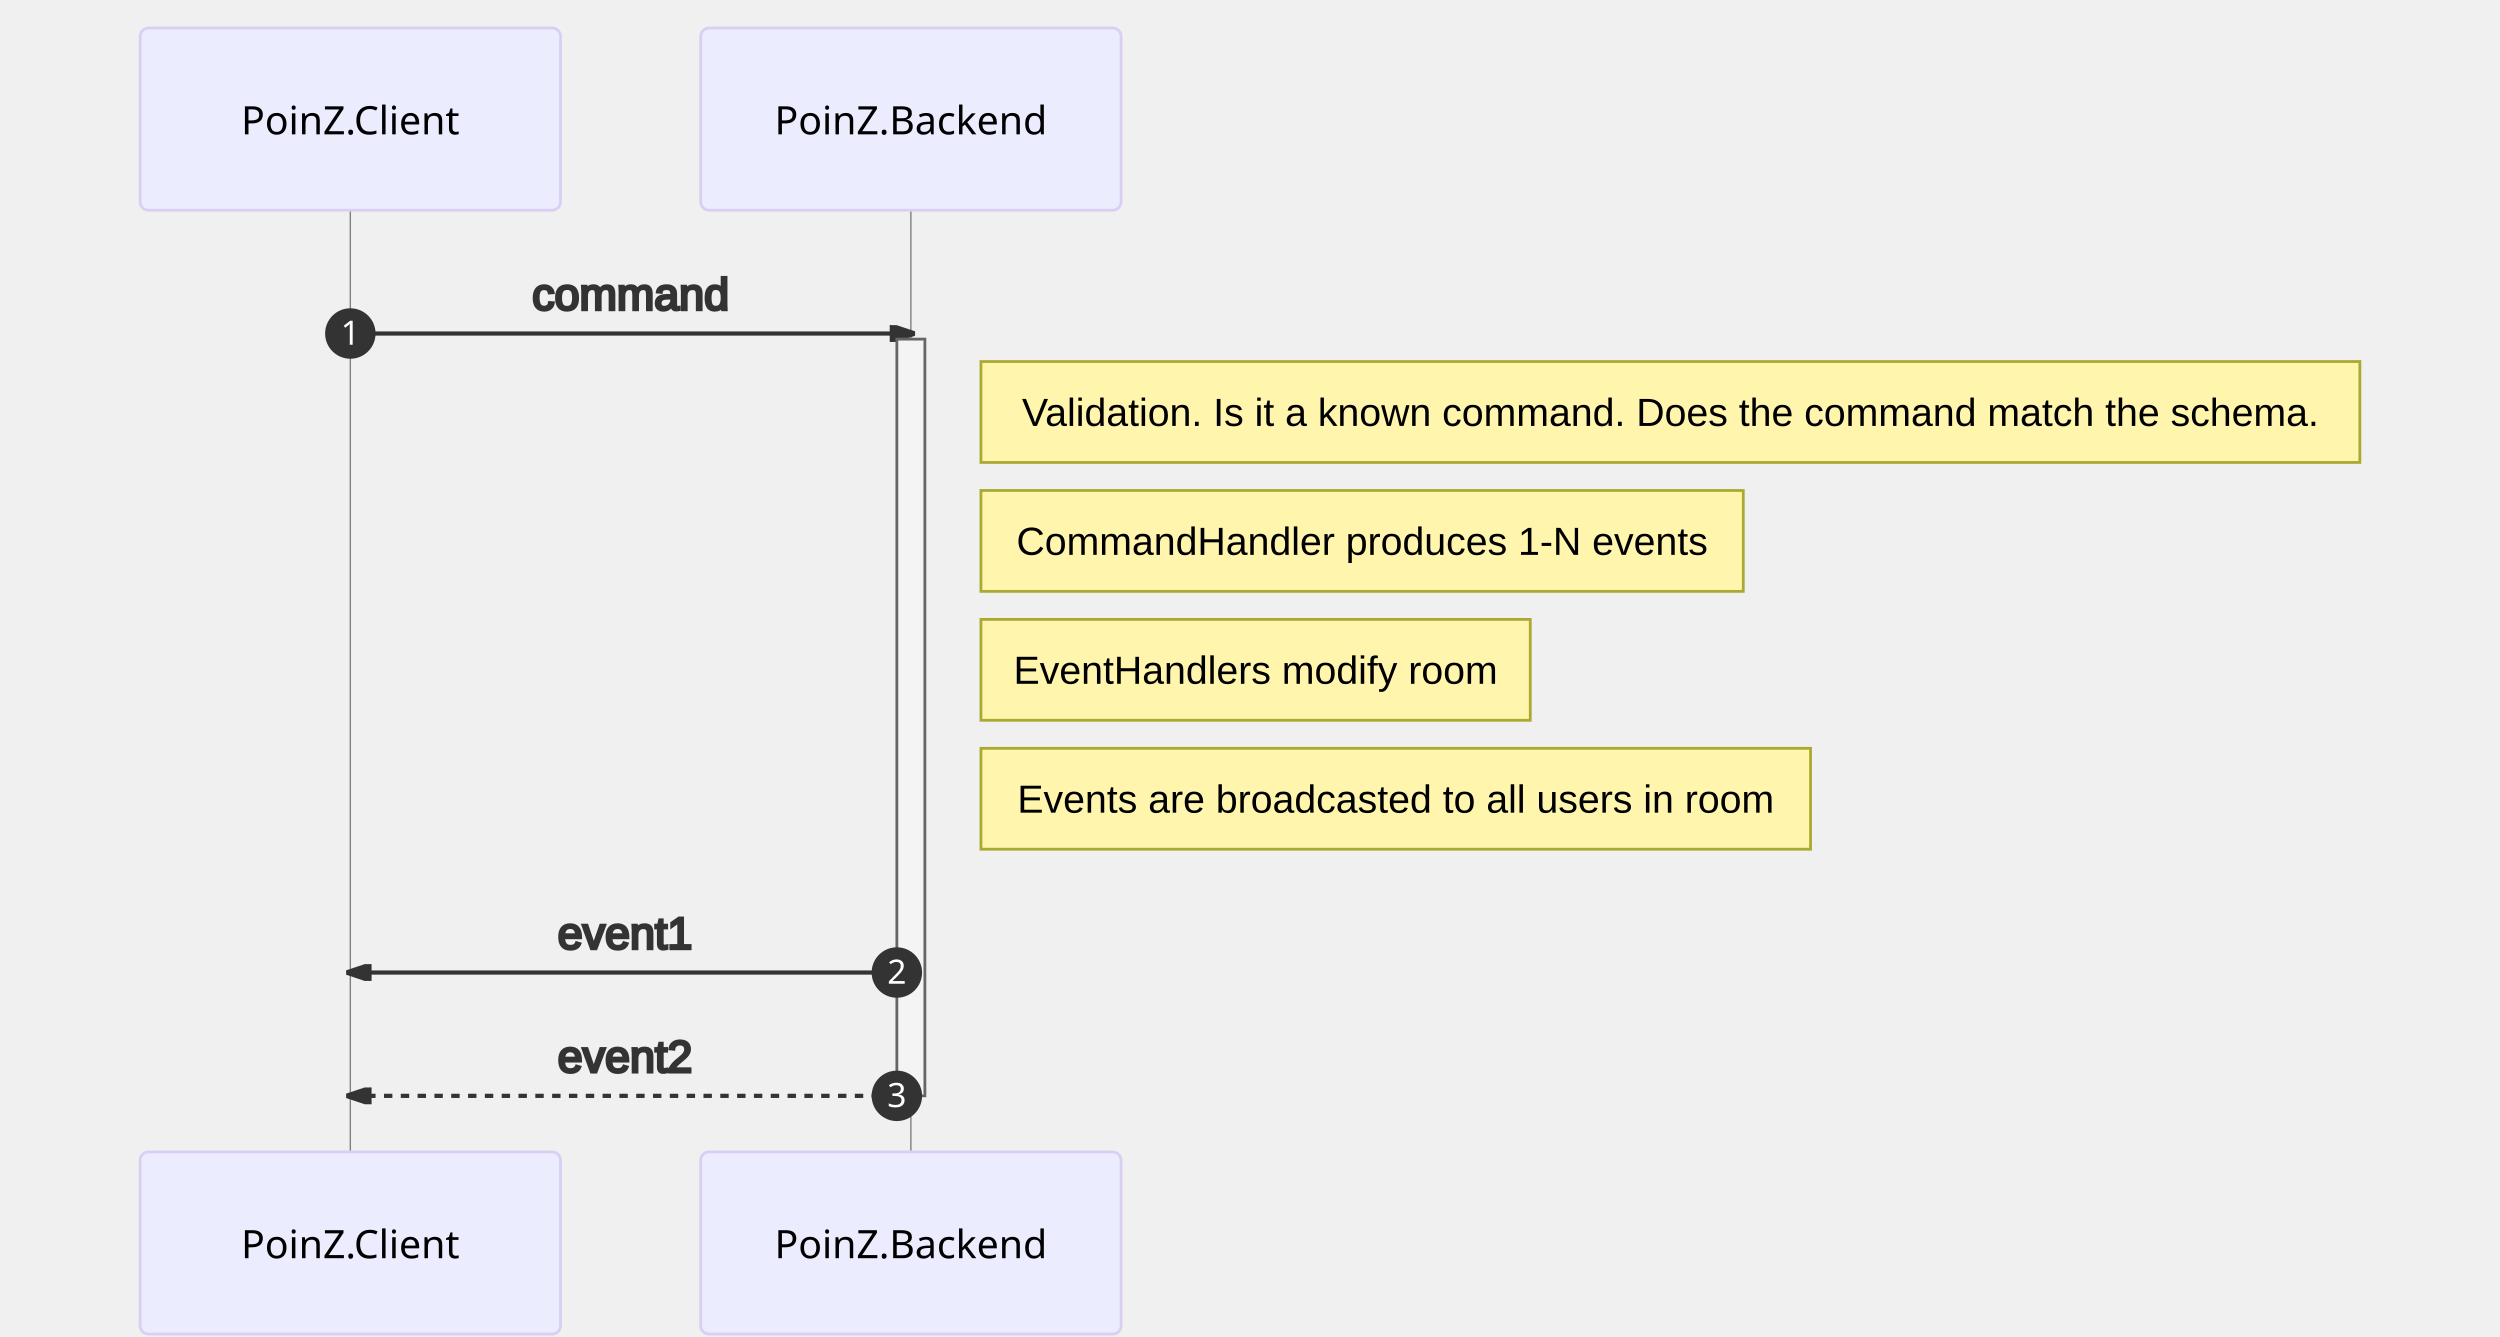
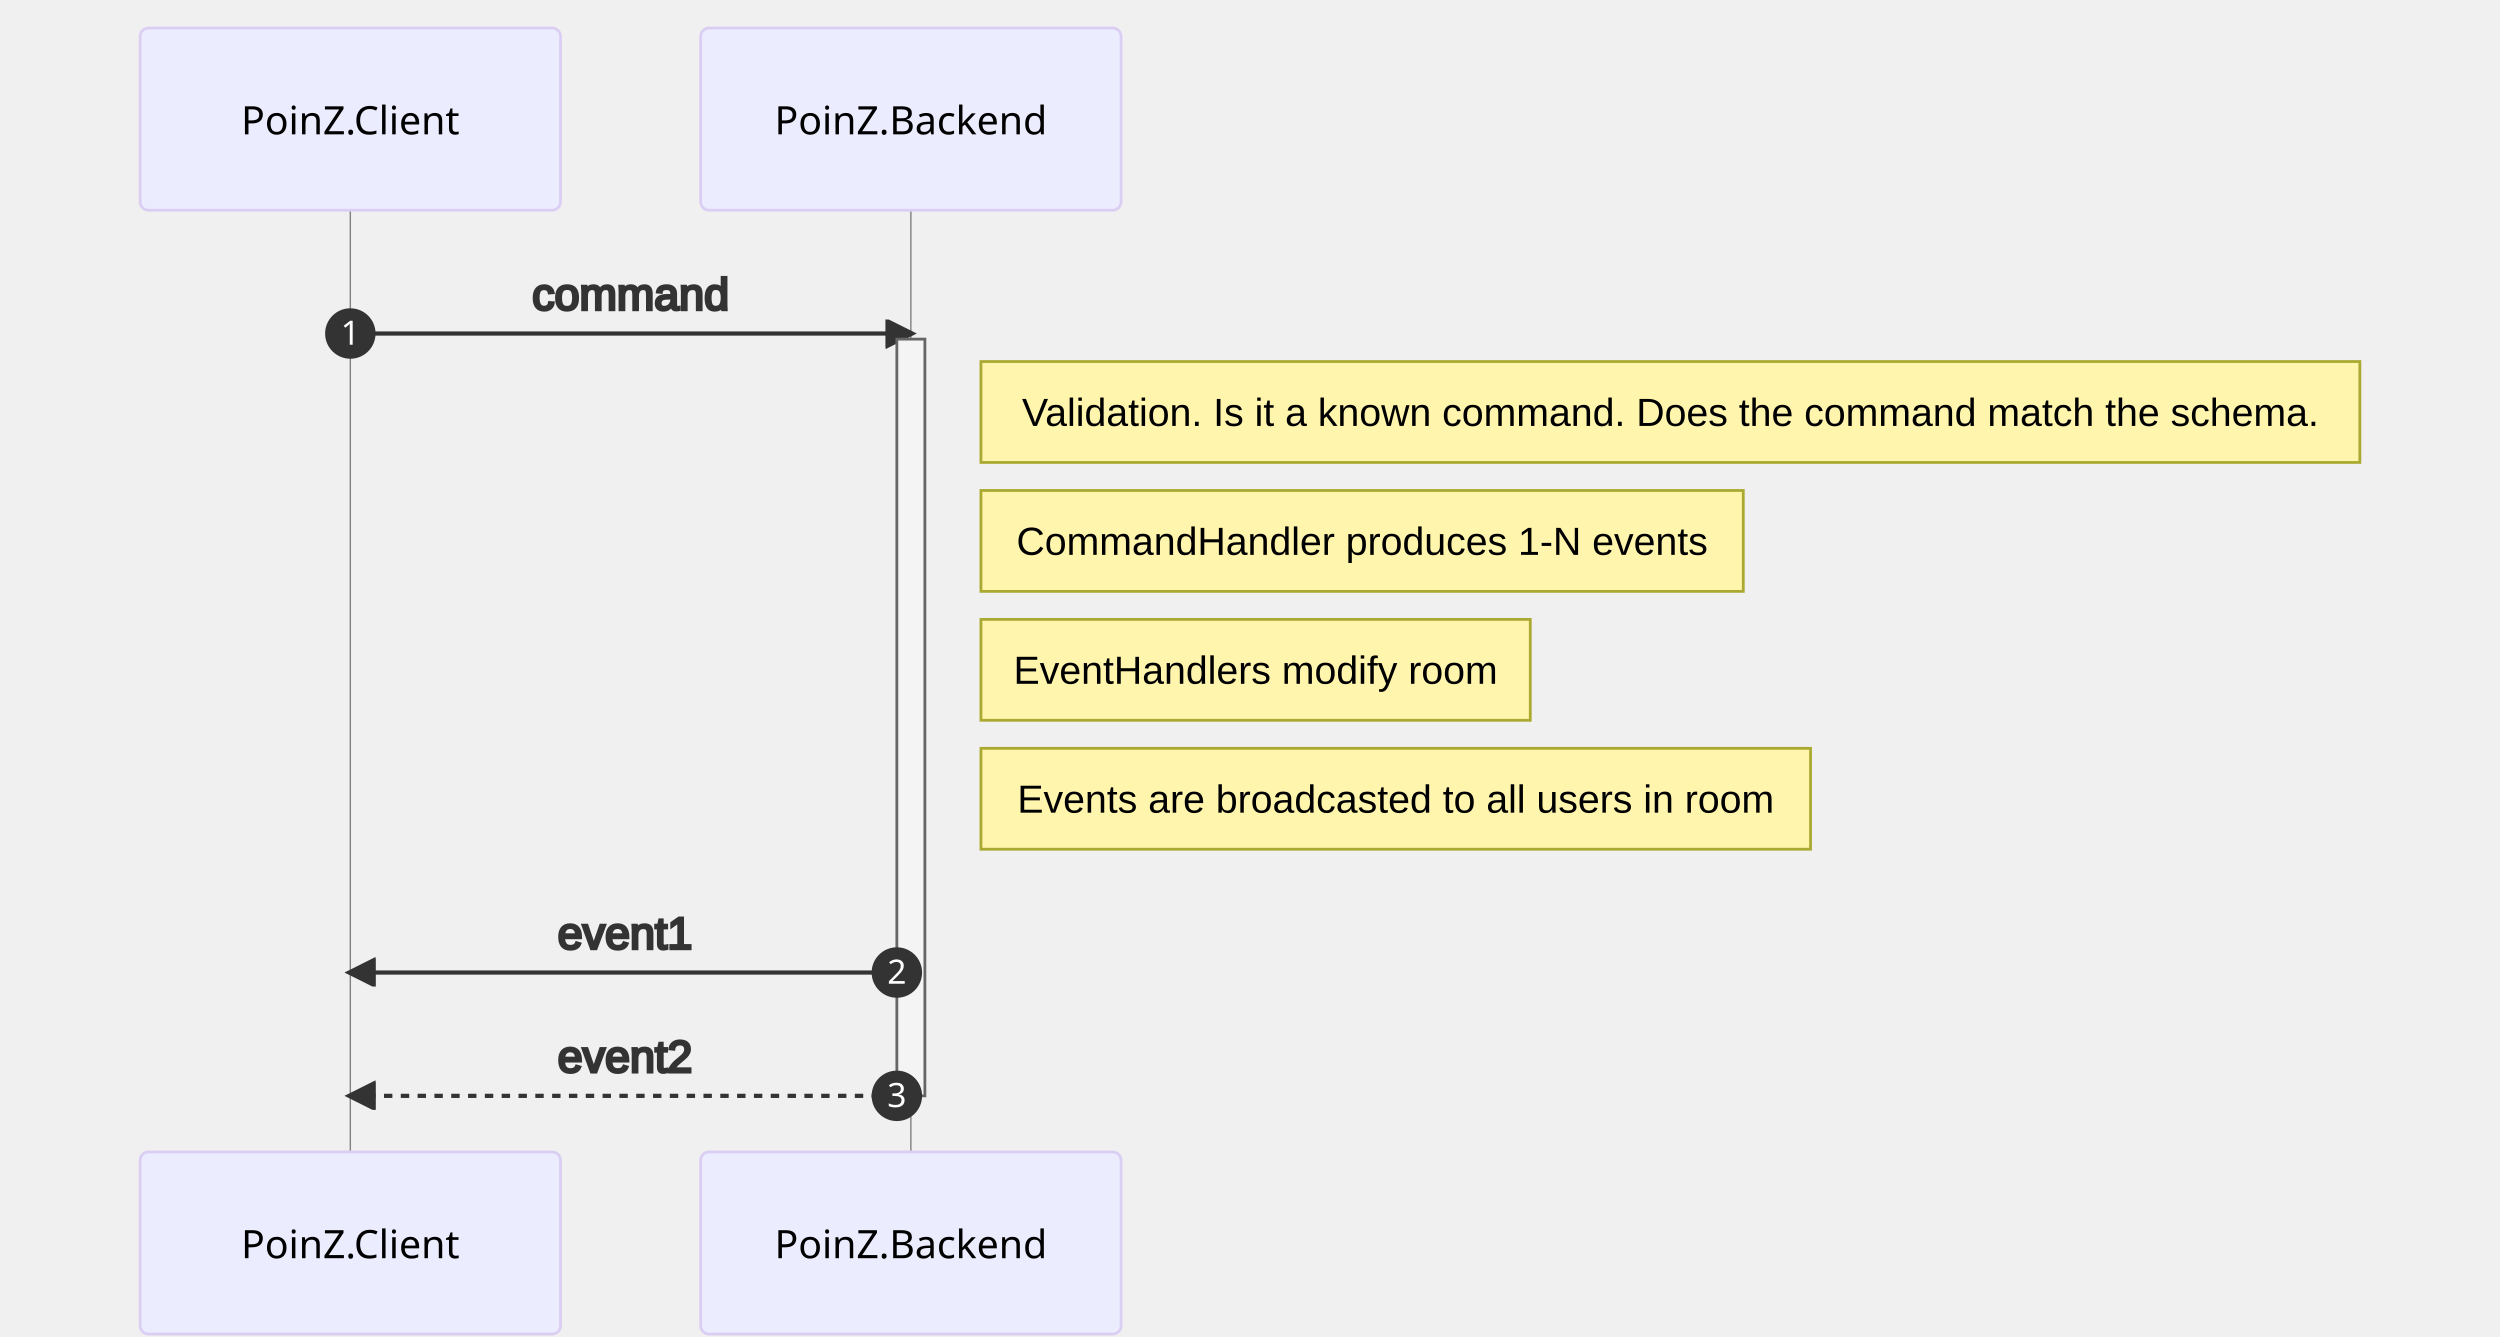
<svg xmlns="http://www.w3.org/2000/svg" id="mermaid-svg" width="100%" height="477" style="max-width: 892px;" viewBox="-50 -10 892 477">
-   <style>#mermaid-svg{font-family:"trebuchet ms",verdana,arial,sans-serif;font-size:16px;fill:#333;}#mermaid-svg .error-icon{fill:#552222;}#mermaid-svg .error-text{fill:#552222;stroke:#552222;}#mermaid-svg .edge-thickness-normal{stroke-width:2px;}#mermaid-svg .edge-thickness-thick{stroke-width:3.5px;}#mermaid-svg .edge-pattern-solid{stroke-dasharray:0;}#mermaid-svg .edge-pattern-dashed{stroke-dasharray:3;}#mermaid-svg .edge-pattern-dotted{stroke-dasharray:2;}#mermaid-svg .marker{fill:#333333;}#mermaid-svg .marker.cross{stroke:#333333;}#mermaid-svg svg{font-family:"trebuchet ms",verdana,arial,sans-serif;font-size:16px;}#mermaid-svg .actor{stroke:hsl(259.626,59.777%,87.902%);fill:#ECECFF;}#mermaid-svg text.actor &gt; tspan{fill:black;stroke:none;}#mermaid-svg .actor-line{stroke:grey;}#mermaid-svg .messageLine0{stroke-width:1.5;stroke-dasharray:none;stroke:#333;}#mermaid-svg .messageLine1{stroke-width:1.5;stroke-dasharray:2,2;stroke:#333;}#mermaid-svg #arrowhead path{fill:#333;stroke:#333;}#mermaid-svg .sequenceNumber{fill:white;}#mermaid-svg #sequencenumber{fill:#333;}#mermaid-svg #crosshead path{fill:#333;stroke:#333;}#mermaid-svg .messageText{fill:#333;stroke:#333;}#mermaid-svg .labelBox{stroke:hsl(259.626,59.777%,87.902%);fill:#ECECFF;}#mermaid-svg .labelText,#mermaid-svg .labelText &gt; tspan{fill:black;stroke:none;}#mermaid-svg .loopText,#mermaid-svg .loopText &gt; tspan{fill:black;stroke:none;}#mermaid-svg .loopLine{stroke-width:2px;stroke-dasharray:2,2;stroke:hsl(259.626,59.777%,87.902%);fill:hsl(259.626,59.777%,87.902%);}#mermaid-svg .note{stroke:#aaaa33;fill:#fff5ad;}#mermaid-svg .noteText,#mermaid-svg .noteText &gt; tspan{fill:black;stroke:none;}#mermaid-svg .activation0{fill:#f4f4f4;stroke:#666;}#mermaid-svg .activation1{fill:#f4f4f4;stroke:#666;}#mermaid-svg .activation2{fill:#f4f4f4;stroke:#666;}#mermaid-svg:root{--mermaid-font-family:"trebuchet ms",verdana,arial,sans-serif;}#mermaid-svg sequence{fill:apa;}</style>
+   <style>#mermaid-svg{font-family:"trebuchet ms",verdana,arial,sans-serif;font-size:16px;fill:#333;}#mermaid-svg .error-icon{fill:#552222;}#mermaid-svg .error-text{fill:#552222;stroke:#552222;}#mermaid-svg .edge-thickness-normal{stroke-width:2px;}#mermaid-svg .edge-thickness-thick{stroke-width:3.5px;}#mermaid-svg .edge-pattern-solid{stroke-dasharray:0;}#mermaid-svg .edge-pattern-dashed{stroke-dasharray:3;}#mermaid-svg .edge-pattern-dotted{stroke-dasharray:2;}#mermaid-svg .marker{fill:#333333;stroke:#333333;}#mermaid-svg .marker.cross{stroke:#333333;}#mermaid-svg svg{font-family:"trebuchet ms",verdana,arial,sans-serif;font-size:16px;}#mermaid-svg .actor{stroke:hsl(259.626,59.777%,87.902%);fill:#ECECFF;}#mermaid-svg text.actor &gt; tspan{fill:black;stroke:none;}#mermaid-svg .actor-line{stroke:grey;}#mermaid-svg .messageLine0{stroke-width:1.5;stroke-dasharray:none;stroke:#333;}#mermaid-svg .messageLine1{stroke-width:1.5;stroke-dasharray:2,2;stroke:#333;}#mermaid-svg #arrowhead path{fill:#333;stroke:#333;}#mermaid-svg .sequenceNumber{fill:white;}#mermaid-svg #sequencenumber{fill:#333;}#mermaid-svg #crosshead path{fill:#333;stroke:#333;}#mermaid-svg .messageText{fill:#333;stroke:#333;}#mermaid-svg .labelBox{stroke:hsl(259.626,59.777%,87.902%);fill:#ECECFF;}#mermaid-svg .labelText,#mermaid-svg .labelText &gt; tspan{fill:black;stroke:none;}#mermaid-svg .loopText,#mermaid-svg .loopText &gt; tspan{fill:black;stroke:none;}#mermaid-svg .loopLine{stroke-width:2px;stroke-dasharray:2,2;stroke:hsl(259.626,59.777%,87.902%);fill:hsl(259.626,59.777%,87.902%);}#mermaid-svg .note{stroke:#aaaa33;fill:#fff5ad;}#mermaid-svg .noteText,#mermaid-svg .noteText &gt; tspan{fill:black;stroke:none;}#mermaid-svg .activation0{fill:#f4f4f4;stroke:#666;}#mermaid-svg .activation1{fill:#f4f4f4;stroke:#666;}#mermaid-svg .activation2{fill:#f4f4f4;stroke:#666;}#mermaid-svg:root{--mermaid-font-family:"trebuchet ms",verdana,arial,sans-serif;}#mermaid-svg sequence{fill:apa;}</style>
  <g />
  <g>
    <line id="actor0" x1="75" y1="5" x2="75" y2="466" class="actor-line" stroke-width="0.5px" stroke="#999" />
    <rect x="0" y="0" fill="#eaeaea" stroke="#666" width="150" height="65" rx="3" ry="3" class="actor" />
    <text x="75" y="32.5" dominant-baseline="central" alignment-baseline="central" class="actor" style="text-anchor: middle; font-size: 14px; font-weight: 400; font-family: Open-Sans, sans-serif;">
      <tspan x="75" dy="0">PoinZ.Client</tspan>
    </text>
  </g>
  <g>
    <line id="actor1" x1="275" y1="5" x2="275" y2="466" class="actor-line" stroke-width="0.5px" stroke="#999" />
    <rect x="200" y="0" fill="#eaeaea" stroke="#666" width="150" height="65" rx="3" ry="3" class="actor" />
    <text x="275" y="32.5" dominant-baseline="central" alignment-baseline="central" class="actor" style="text-anchor: middle; font-size: 14px; font-weight: 400; font-family: Open-Sans, sans-serif;">
      <tspan x="275" dy="0">PoinZ.Backend</tspan>
    </text>
  </g>
  <defs>
-     <marker id="arrowhead" refX="5" refY="2" markerWidth="6" markerHeight="4" orient="auto">
-       <path d="M 0,0 V 4 L6,2 Z" />
+     <marker id="arrowhead" refX="9" refY="5" markerUnits="userSpaceOnUse" markerWidth="12" markerHeight="12" orient="auto">
+       <path d="M 0 0 L 10 5 L 0 10 z" />
    </marker>
  </defs>
  <defs>
    <marker id="crosshead" markerWidth="15" markerHeight="8" orient="auto" refX="16" refY="4">
      <path fill="black" stroke="#000000" stroke-width="1px" d="M 9,2 V 6 L16,4 Z" style="stroke-dasharray: 0, 0;" />
      <path fill="none" stroke="#000000" stroke-width="1px" d="M 0,1 L 6,7 M 6,1 L 0,7" style="stroke-dasharray: 0, 0;" />
+     </marker>
+   </defs>
+   <defs>
+     <marker id="filled-head" refX="18" refY="7" markerWidth="20" markerHeight="28" orient="auto">
+       <path d="M 18,7 L9,13 L14,7 L9,1 Z" />
    </marker>
  </defs>
  <defs>
    <marker id="sequencenumber" refX="15" refY="15" markerWidth="60" markerHeight="40" orient="auto">
      <circle cx="15" cy="15" r="6" />
    </marker>
  </defs>
  <text x="175" y="80" text-anchor="middle" dominant-baseline="middle" alignment-baseline="middle" class="messageText" dy="1em" style="font-family: &quot;trebuchet ms&quot;, verdana, arial, sans-serif; font-size: 16px; font-weight: 400;">command</text>
  <line x1="75" y1="109" x2="275" y2="109" class="messageLine0" stroke-width="2" stroke="none" marker-end="url(#arrowhead)" marker-start="url(#sequencenumber)" style="fill: none;" />
  <text x="75" y="113" font-family="sans-serif" font-size="12px" text-anchor="middle" textLength="16px" class="sequenceNumber">1</text>
  <g>
    <rect x="270" y="111" fill="#EDF2AE" stroke="#666" width="10" height="270" rx="0" ry="0" class="activation0" />
  </g>
  <g>
    <rect x="300" y="119" fill="#EDF2AE" stroke="#666" width="492" height="36" rx="0" ry="0" class="note" />
    <text x="546" y="124" text-anchor="middle" dominant-baseline="middle" alignment-baseline="middle" class="noteText" dy="1em" style="font-family: &quot;trebuchet ms&quot;, verdana, arial, sans-serif; font-size: 14px; font-weight: 400;">
      <tspan x="546">Validation. Is it a known command. Does the command match the schema.</tspan>
    </text>
  </g>
  <g>
    <rect x="300" y="165" fill="#EDF2AE" stroke="#666" width="272" height="36" rx="0" ry="0" class="note" />
    <text x="436" y="170" text-anchor="middle" dominant-baseline="middle" alignment-baseline="middle" class="noteText" dy="1em" style="font-family: &quot;trebuchet ms&quot;, verdana, arial, sans-serif; font-size: 14px; font-weight: 400;">
      <tspan x="436">CommandHandler produces 1-N events</tspan>
    </text>
  </g>
  <g>
    <rect x="300" y="211" fill="#EDF2AE" stroke="#666" width="196" height="36" rx="0" ry="0" class="note" />
    <text x="398" y="216" text-anchor="middle" dominant-baseline="middle" alignment-baseline="middle" class="noteText" dy="1em" style="font-family: &quot;trebuchet ms&quot;, verdana, arial, sans-serif; font-size: 14px; font-weight: 400;">
      <tspan x="398">EventHandlers modify room</tspan>
    </text>
  </g>
  <g>
    <rect x="300" y="257" fill="#EDF2AE" stroke="#666" width="296" height="36" rx="0" ry="0" class="note" />
    <text x="448" y="262" text-anchor="middle" dominant-baseline="middle" alignment-baseline="middle" class="noteText" dy="1em" style="font-family: &quot;trebuchet ms&quot;, verdana, arial, sans-serif; font-size: 14px; font-weight: 400;">
      <tspan x="448">Events are broadcasted to all users in room</tspan>
    </text>
  </g>
  <text x="173" y="308" text-anchor="middle" dominant-baseline="middle" alignment-baseline="middle" class="messageText" dy="1em" style="font-family: &quot;trebuchet ms&quot;, verdana, arial, sans-serif; font-size: 16px; font-weight: 400;">event1</text>
  <line x1="270" y1="337" x2="75" y2="337" class="messageLine0" stroke-width="2" stroke="none" marker-end="url(#arrowhead)" marker-start="url(#sequencenumber)" style="fill: none;" />
  <text x="270" y="341" font-family="sans-serif" font-size="12px" text-anchor="middle" textLength="16px" class="sequenceNumber">2</text>
  <text x="173" y="352" text-anchor="middle" dominant-baseline="middle" alignment-baseline="middle" class="messageText" dy="1em" style="font-family: &quot;trebuchet ms&quot;, verdana, arial, sans-serif; font-size: 16px; font-weight: 400;">event2</text>
  <line x1="270" y1="381" x2="75" y2="381" class="messageLine1" stroke-width="2" stroke="none" marker-end="url(#arrowhead)" marker-start="url(#sequencenumber)" style="stroke-dasharray: 3, 3; fill: none;" />
  <text x="270" y="385" font-family="sans-serif" font-size="12px" text-anchor="middle" textLength="16px" class="sequenceNumber">3</text>
  <g>
    <rect x="0" y="401" fill="#eaeaea" stroke="#666" width="150" height="65" rx="3" ry="3" class="actor" />
    <text x="75" y="433.5" dominant-baseline="central" alignment-baseline="central" class="actor" style="text-anchor: middle; font-size: 14px; font-weight: 400; font-family: Open-Sans, sans-serif;">
      <tspan x="75" dy="0">PoinZ.Client</tspan>
    </text>
  </g>
  <g>
    <rect x="200" y="401" fill="#eaeaea" stroke="#666" width="150" height="65" rx="3" ry="3" class="actor" />
    <text x="275" y="433.5" dominant-baseline="central" alignment-baseline="central" class="actor" style="text-anchor: middle; font-size: 14px; font-weight: 400; font-family: Open-Sans, sans-serif;">
      <tspan x="275" dy="0">PoinZ.Backend</tspan>
    </text>
  </g>
</svg>
